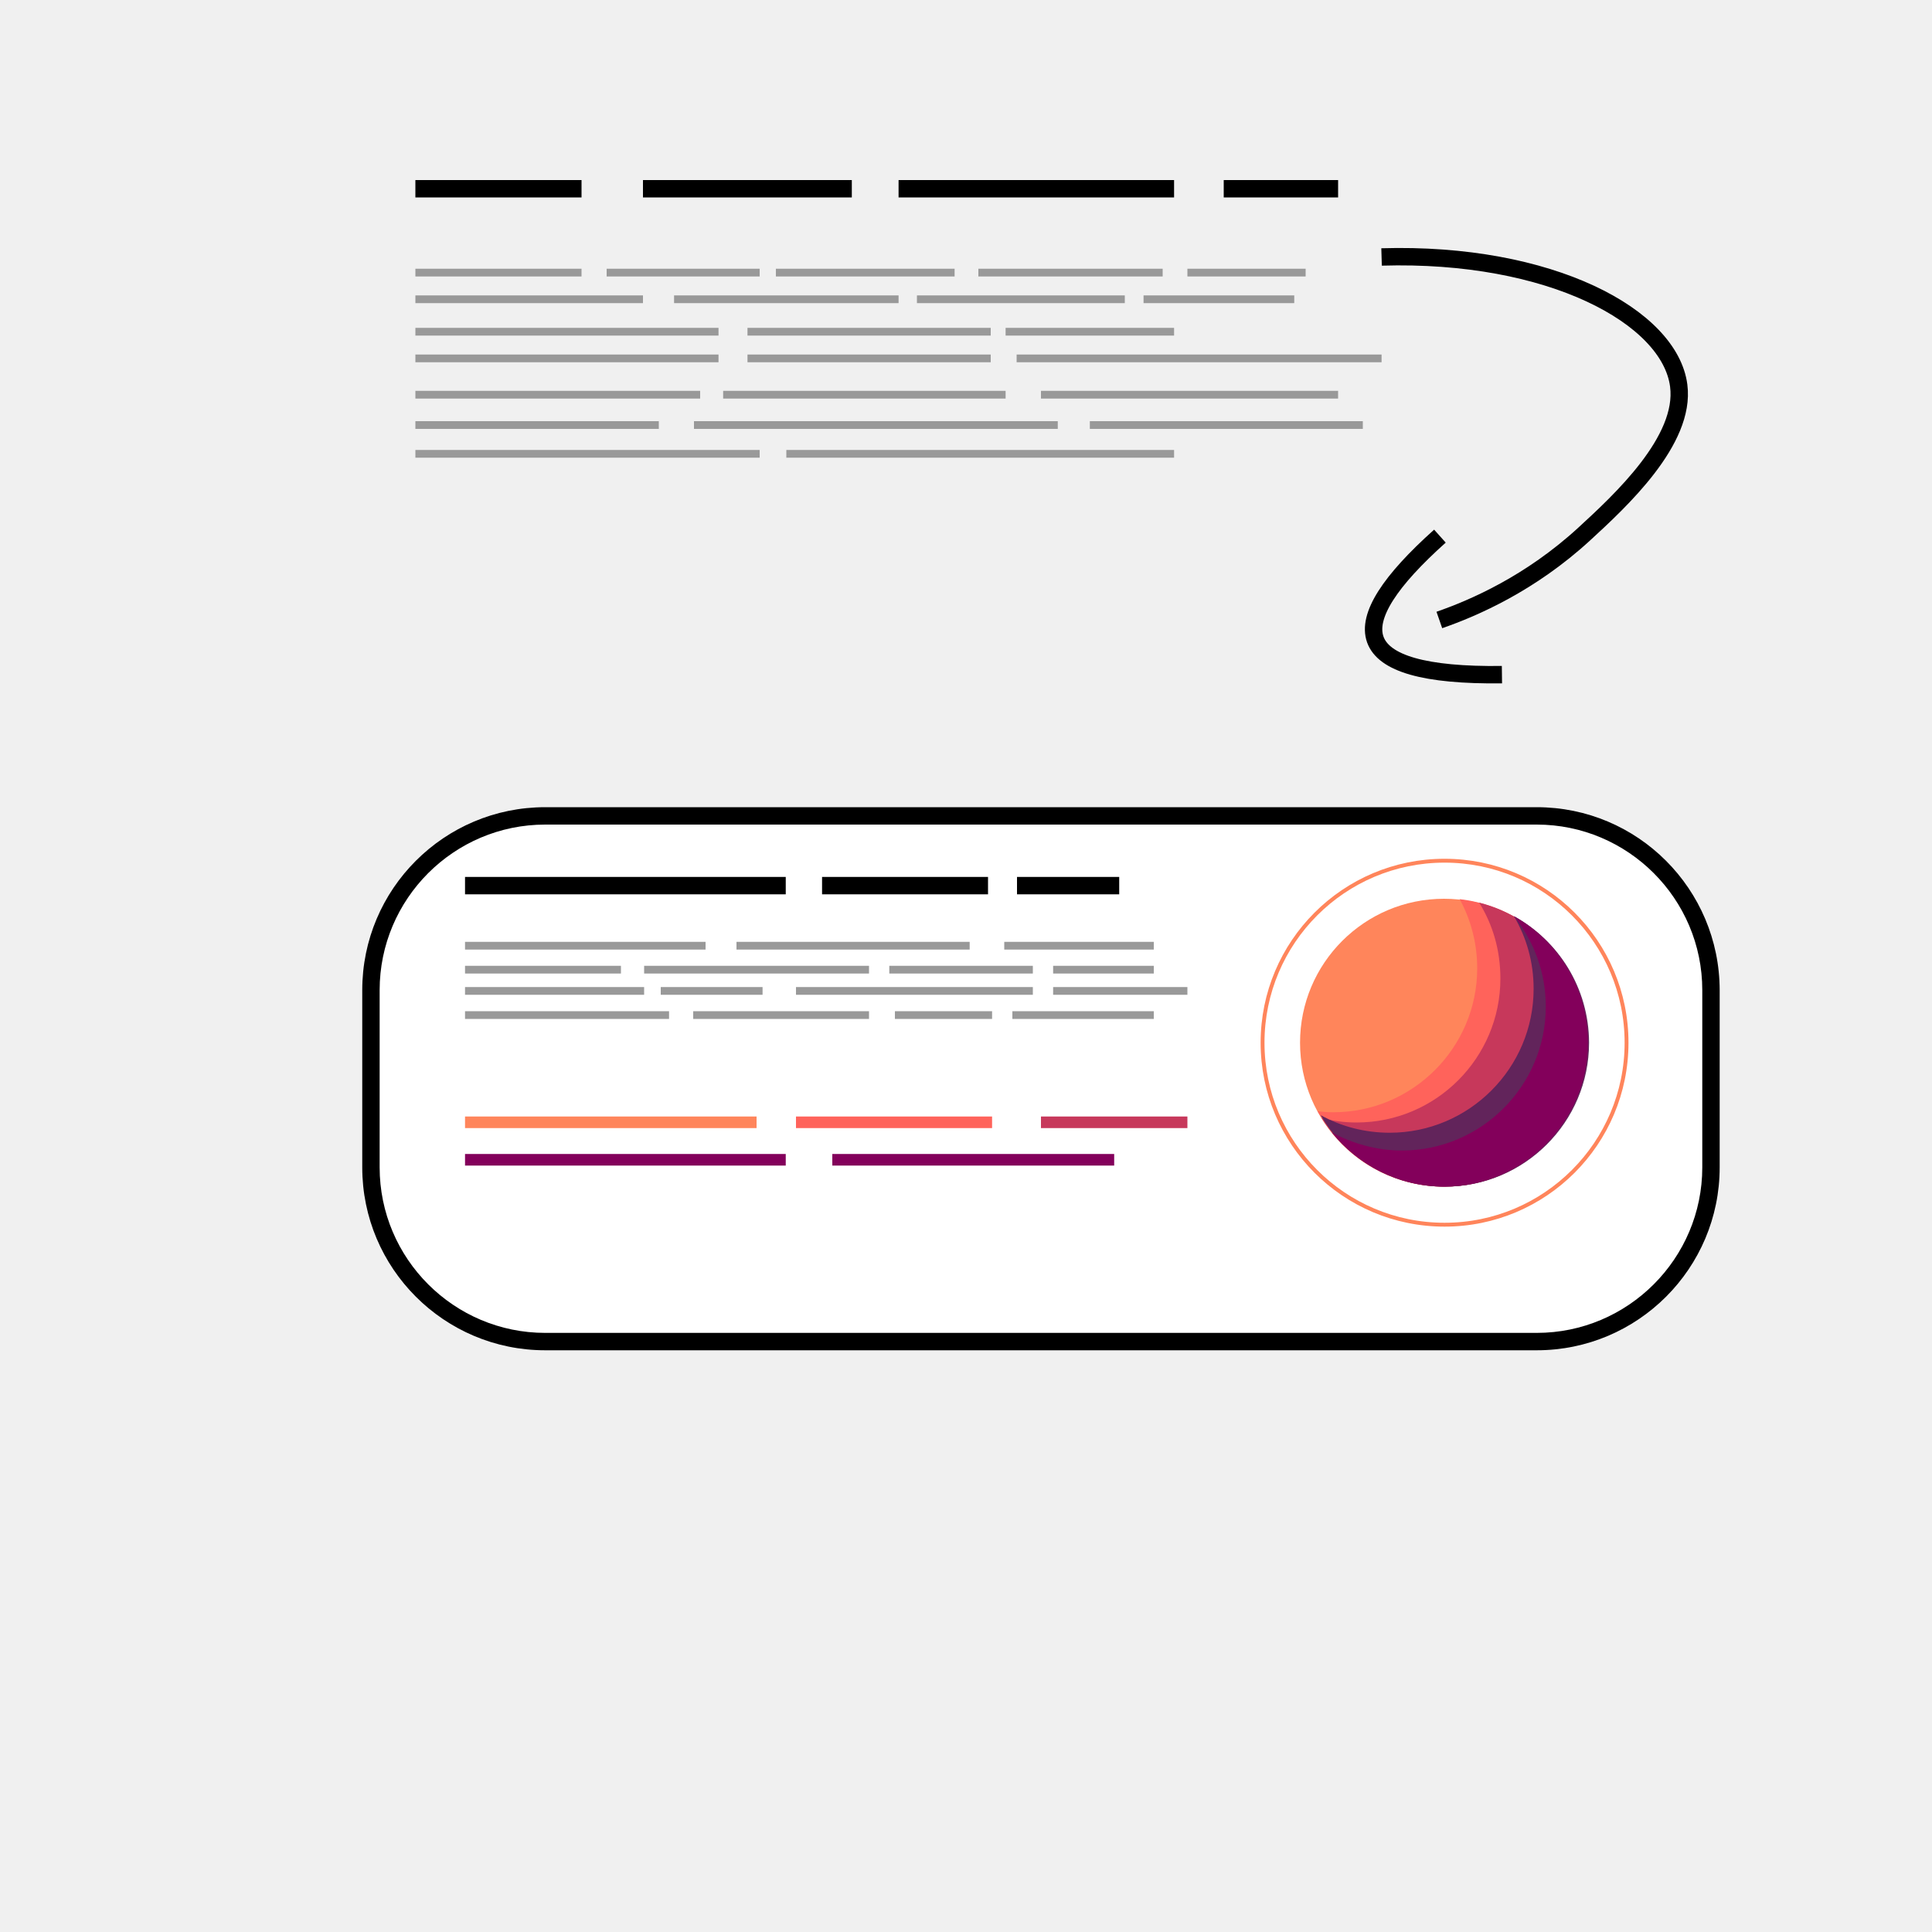
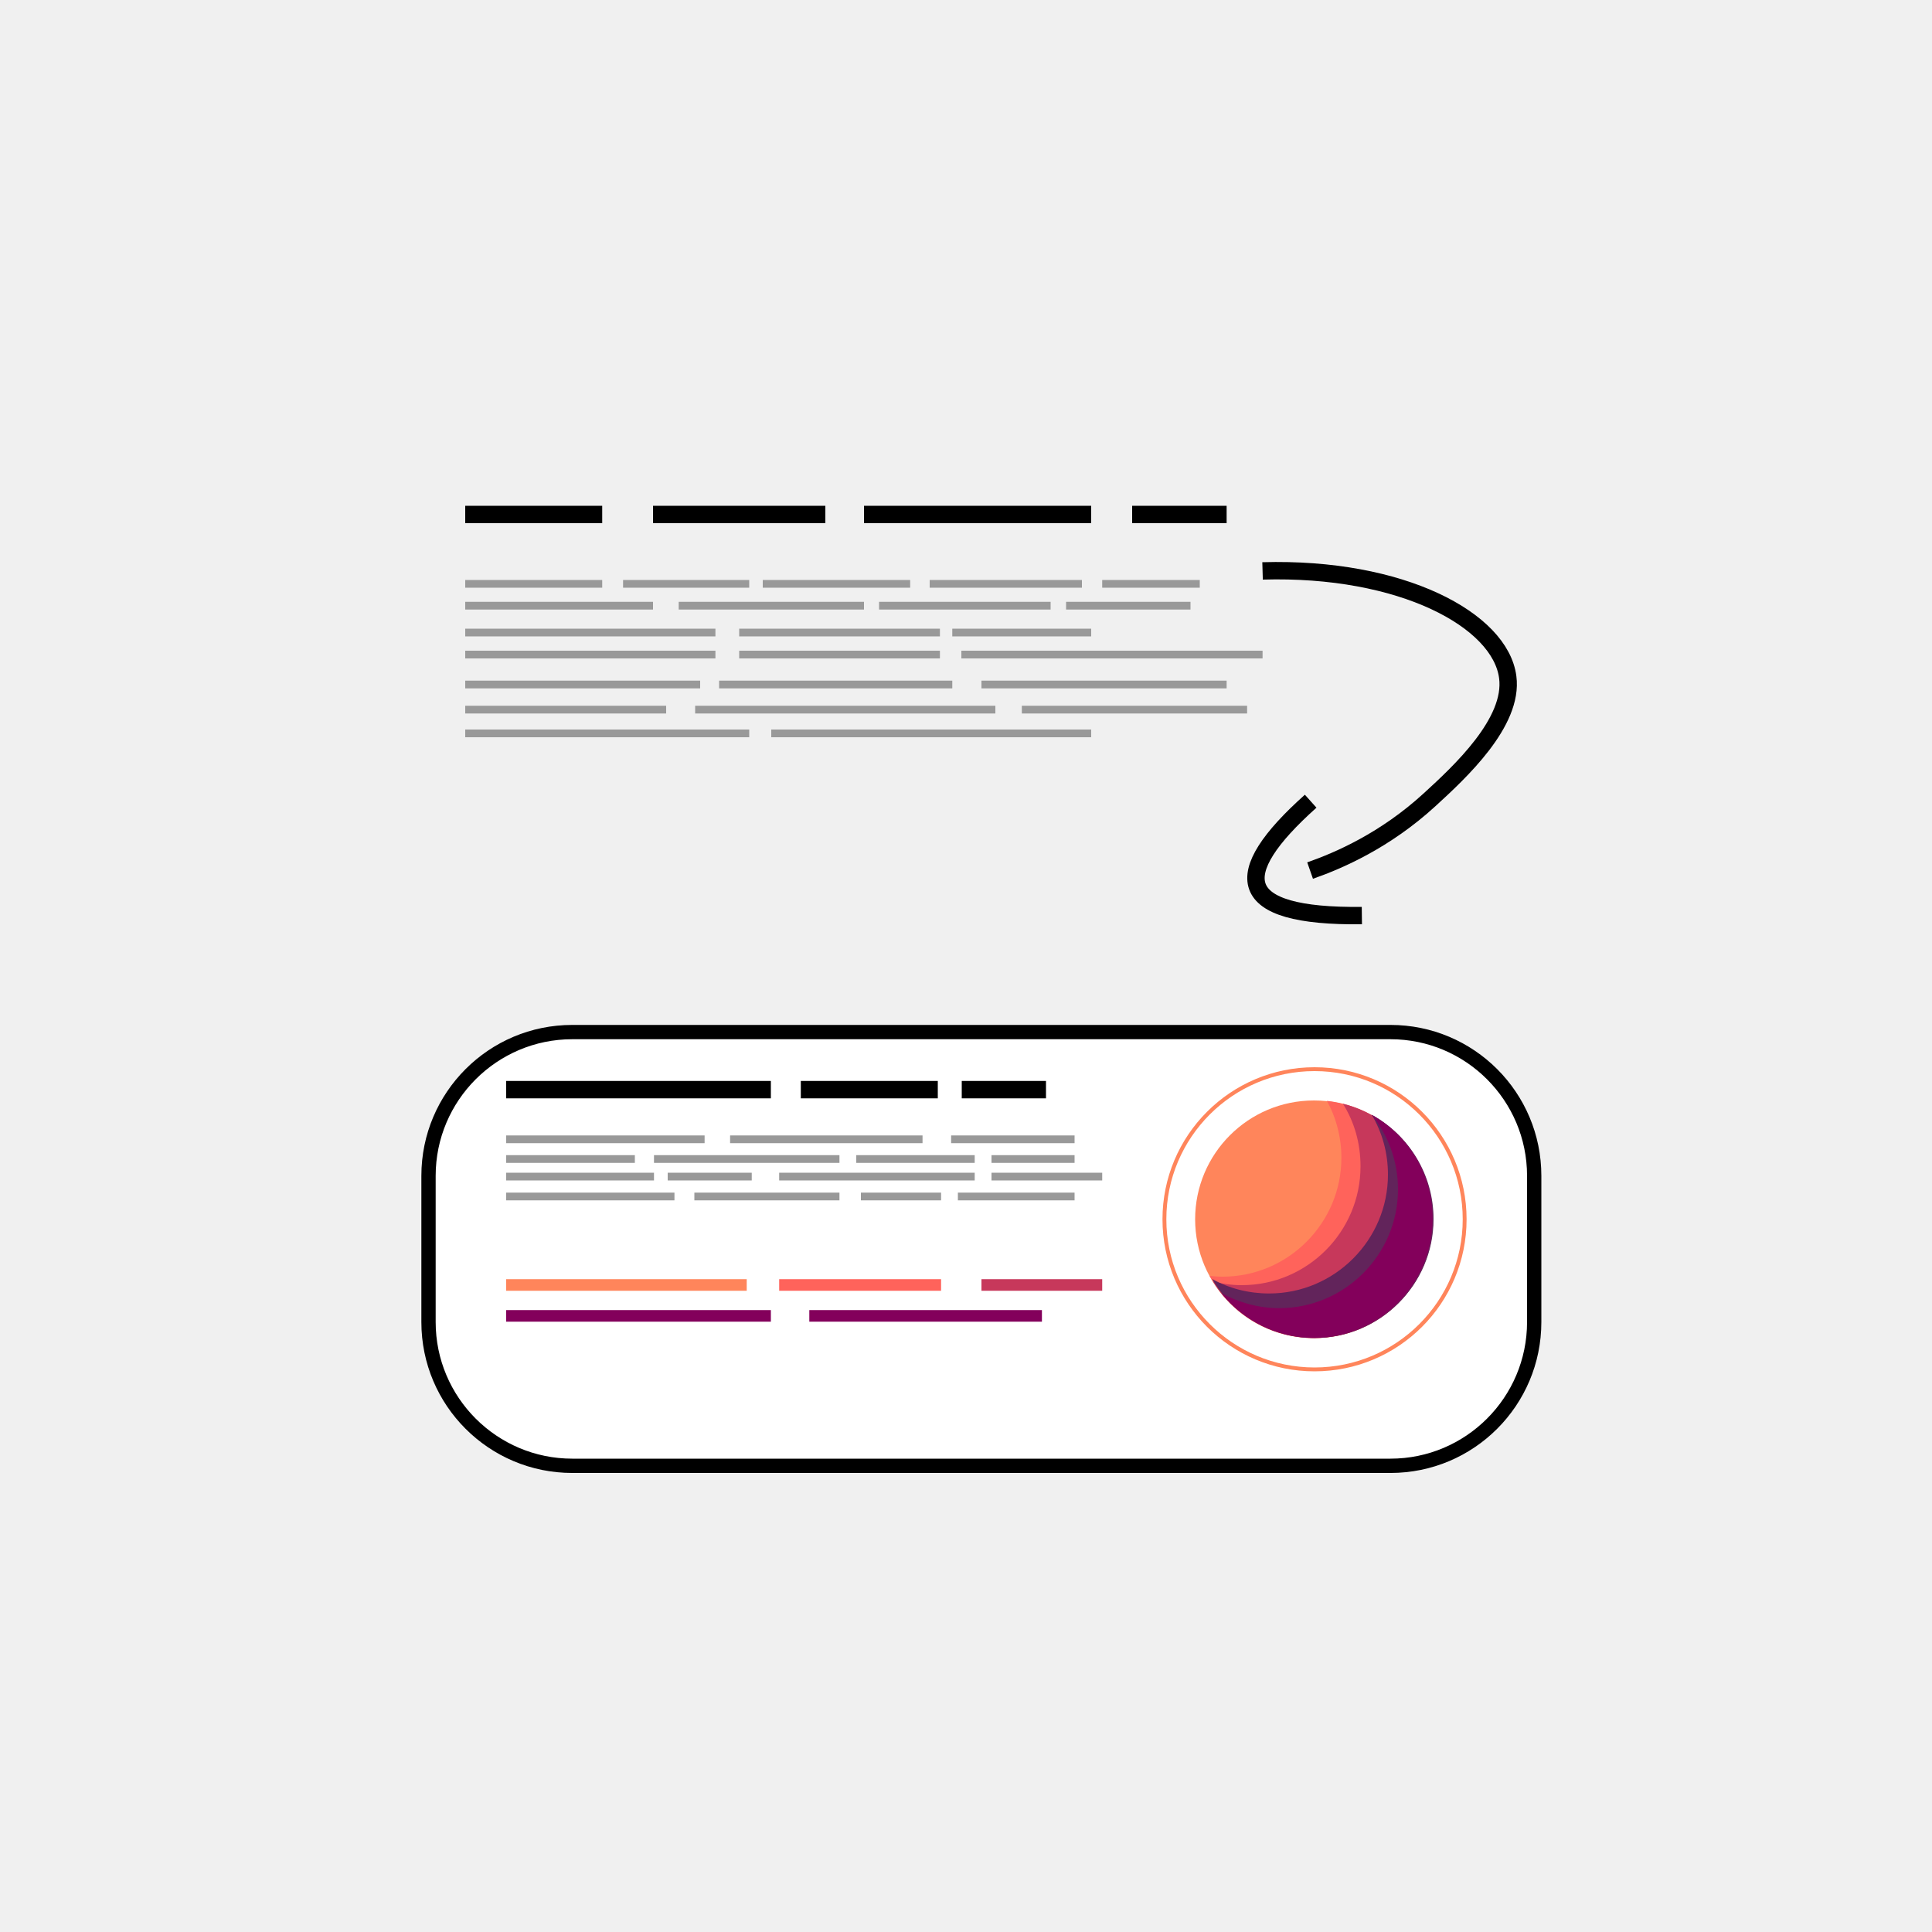
- <svg xmlns="http://www.w3.org/2000/svg" version="1.1" x="0px" y="0px" viewBox="0 0 1000 1000" style="enable-background:new 0 0 1000 1000;" xml:space="preserve">
+ <svg xmlns="http://www.w3.org/2000/svg" version="1.1" id="Layer_1" x="0px" y="0px" viewBox="0 0 1000 1000" style="enable-background:new 0 0 1000 1000;" xml:space="preserve">
  <style type="text/css">
	.st0{fill:#FFFFFF;}
	.st1{fill:#FF855B;}
	.st2{fill:#FF635B;}
	.st3{fill:#C7385B;}
	.st4{fill:#62245B;}
	.st5{fill:#83005B;}
	.st6{fill:none;stroke:#FF855B;stroke-width:2;stroke-miterlimit:10;}
- 	.st7{fill:#FFFFFF;stroke:#000000;stroke-width:9;stroke-miterlimit:10;}
- 	.st8{fill:#FFFFFF;stroke:#999999;stroke-width:4;stroke-miterlimit:10;}
- 	.st9{fill:#FF855B;stroke:#FF855B;stroke-width:6;stroke-miterlimit:10;}
- 	.st10{fill:#FF635B;stroke:#FF635B;stroke-width:6;stroke-miterlimit:10;}
- 	.st11{fill:#C7385B;stroke:#C7385B;stroke-width:6;stroke-miterlimit:10;}
- 	.st12{fill:#83005B;stroke:#83005B;stroke-width:6;stroke-miterlimit:10;}
+ 	.st7{fill:none;stroke:#000000;stroke-width:9;stroke-miterlimit:10;}
+ 	.st8{fill:none;stroke:#999999;stroke-width:4;stroke-miterlimit:10;}
+ 	.st9{fill:none;stroke:#FF855B;stroke-width:6;stroke-miterlimit:10;}
+ 	.st10{fill:none;stroke:#FF635B;stroke-width:6;stroke-miterlimit:10;}
+ 	.st11{fill:none;stroke:#C7385B;stroke-width:6;stroke-miterlimit:10;}
+ 	.st12{fill:none;stroke:#83005B;stroke-width:6;stroke-miterlimit:10;}
	.st13{fill:#FF635B;stroke:#62245B;stroke-width:10;stroke-miterlimit:10;}
	.st14{fill:#FFFFFF;stroke:#000000;stroke-width:3;stroke-miterlimit:10;}
- 	.st15{fill:none;stroke:#000000;stroke-width:9;stroke-miterlimit:10;}
</style>
-   <g id="Layer_2">
+   <g id="Layer_2_00000178913559598322726600000017769673936653118142_">
</g>
-   <g id="Layer_1">
+   <g id="Layer_1_00000038399091488147229460000003238643173333720483_">
    <g>
      <g>
-         <path class="st0" d="M282.2,694.3c-49.7,0-90.2-40.4-90.2-90.2v-91.7c0-49.7,40.4-90.2,90.2-90.2h513.2     c49.7,0,90.2,40.4,90.2,90.2v91.7c0,49.7-40.4,90.2-90.2,90.2H282.2z" />
-         <path d="M795.4,426.8c47.2,0,85.7,38.4,85.7,85.7v91.7c0,47.2-38.4,85.7-85.7,85.7H282.2c-47.2,0-85.7-38.4-85.7-85.7v-91.7     c0-47.2,38.4-85.7,85.7-85.7H795.4 M795.4,417.8H282.2c-52.3,0-94.7,42.4-94.7,94.7v91.7c0,52.3,42.4,94.7,94.7,94.7h513.2     c52.3,0,94.7-42.4,94.7-94.7v-91.7C890,460.2,847.7,417.8,795.4,417.8L795.4,417.8z" />
+         <path class="st0" d="M296.2,758.7c-41,0-74.4-33.3-74.4-74.4v-75.7c0-41,33.3-74.4,74.4-74.4h423.5c41,0,74.4,33.3,74.4,74.4     v75.7c0,41-33.3,74.4-74.4,74.4H296.2z" />
+         <path d="M719.7,537.9c39,0,70.7,31.7,70.7,70.7v75.7c0,39-31.7,70.7-70.7,70.7H296.2c-39,0-70.7-31.7-70.7-70.7v-75.7     c0-39,31.7-70.7,70.7-70.7H719.7 M719.7,530.5H296.2c-43.2,0-78.1,35-78.1,78.1v75.7c0,43.2,35,78.1,78.1,78.1h423.5     c43.2,0,78.1-35,78.1-78.1v-75.7C797.8,565.5,762.9,530.5,719.7,530.5L719.7,530.5z" />
      </g>
    </g>
    <g>
-       <circle class="st1" cx="747.4" cy="539.7" r="74.5" />
+       <circle class="st1" cx="680.1" cy="631.1" r="61.5" />
      <g>
-         <path class="st2" d="M755.5,465.4c5.8,10.5,9.1,22.9,9.1,35.8c0,41-33.4,74.5-74.5,74.5c-2.8,0-5.4-0.2-8.1-0.5     c12.7,23,37.1,38.6,65.4,38.6c41,0,74.5-33.4,74.5-74.5C822,501.1,792.8,469.6,755.5,465.4z" />
+         <path class="st2" d="M686.8,569.8c4.8,8.7,7.5,18.9,7.5,29.5c0,33.8-27.6,61.5-61.5,61.5c-2.3,0-4.5-0.2-6.7-0.4     c10.5,19,30.6,31.9,54,31.9c33.8,0,61.5-27.6,61.5-61.5C741.7,599.2,717.6,573.2,686.8,569.8z" />
      </g>
-       <path class="st3" d="M765.6,467.2c7.1,11.4,11,24.7,11,39.3c0,41-33.3,74.5-74.5,74.5c-6.2,0-12.2-0.8-18-2.3    c13.1,21.2,36.5,35.5,63.6,35.5c41,0,74.5-33.4,74.5-74.5C822,504.7,797.9,475.3,765.6,467.2z" />
-       <path class="st4" d="M783.6,474.2c6.5,11,10.2,23.8,10.2,37.6c0,41-33.4,74.5-74.5,74.5c-12.8,0-25.1-3.2-35.7-9.1    c12.8,22.2,37,37,64.4,37c41,0,74.5-33.4,74.5-74.5C822.4,511.3,806.6,486.8,783.6,474.2z" />
-       <path class="st5" d="M783.7,474.3c10.2,12.8,16.4,29,16.4,46.7c0,41-33.4,74.5-74.5,74.5c-13.1,0-25.5-3.6-36.3-9.4    c13.6,17,34.7,28.1,58.1,28.1c41,0,74.5-33.4,74.5-74.5C822,511.5,806.5,487,783.7,474.3z" />
+       <path class="st3" d="M695.1,571.3c5.9,9.4,9.1,20.4,9.1,32.4c0,33.8-27.5,61.5-61.5,61.5c-5.1,0-10.1-0.7-14.9-1.9    c10.8,17.5,30.1,29.3,52.5,29.3c33.8,0,61.5-27.6,61.5-61.5C741.7,602.2,721.8,577.9,695.1,571.3z" />
+       <path class="st4" d="M710,577c5.4,9.1,8.4,19.6,8.4,31c0,33.8-27.6,61.5-61.5,61.5c-10.6,0-20.7-2.6-29.5-7.5    c10.6,18.3,30.5,30.5,53.1,30.5c33.8,0,61.5-27.6,61.5-61.5C742,607.7,729,587.4,710,577z" />
+       <path class="st5" d="M710.1,577.1c8.4,10.6,13.5,23.9,13.5,38.5c0,33.8-27.6,61.5-61.5,61.5c-10.8,0-21-3-30-7.8    c11.2,14,28.6,23.2,47.9,23.2c33.8,0,61.5-27.6,61.5-61.5C741.7,607.8,728.9,587.6,710.1,577.1z" />
    </g>
-     <circle class="st6" cx="747.7" cy="539.7" r="94.2" />
-     <line class="st7" x1="240.7" y1="458.4" x2="406.7" y2="458.4" />
-     <line class="st8" x1="240.7" y1="489.5" x2="365.2" y2="489.5" />
-     <line class="st8" x1="381.2" y1="489.5" x2="501.9" y2="489.5" />
-     <line class="st8" x1="519.8" y1="489.5" x2="597.2" y2="489.5" />
-     <line class="st8" x1="240.7" y1="501.9" x2="321.4" y2="501.9" />
-     <line class="st8" x1="333.4" y1="501.9" x2="449.8" y2="501.9" />
-     <line class="st8" x1="460.3" y1="501.9" x2="534.6" y2="501.9" />
-     <line class="st8" x1="545.1" y1="501.9" x2="597.2" y2="501.9" />
-     <line class="st8" x1="240.7" y1="512.9" x2="333.4" y2="512.9" />
-     <line class="st8" x1="342" y1="512.9" x2="394.7" y2="512.9" />
-     <line class="st8" x1="412" y1="512.9" x2="534.6" y2="512.9" />
-     <line class="st8" x1="545.1" y1="512.9" x2="614.6" y2="512.9" />
-     <line class="st8" x1="240.7" y1="525.4" x2="346.3" y2="525.4" />
-     <line class="st8" x1="358.8" y1="525.4" x2="449.8" y2="525.4" />
-     <line class="st8" x1="463.2" y1="525.4" x2="513.5" y2="525.4" />
-     <line class="st8" x1="524" y1="525.4" x2="597.2" y2="525.4" />
-     <line class="st7" x1="425.5" y1="458.4" x2="511.4" y2="458.4" />
-     <line class="st7" x1="526.4" y1="458.4" x2="579.3" y2="458.4" />
-     <line class="st9" x1="240.7" y1="580.9" x2="391.6" y2="580.9" />
-     <line class="st10" x1="412" y1="580.9" x2="513.5" y2="580.9" />
-     <line class="st11" x1="538.8" y1="580.9" x2="614.6" y2="580.9" />
-     <line class="st12" x1="240.7" y1="600.3" x2="406.7" y2="600.3" />
-     <line class="st12" x1="430.8" y1="600.3" x2="576.7" y2="600.3" />
-     <path class="st13" d="M497.5,665.4" />
-     <path class="st13" d="M373.4,665.4" />
-     <path class="st14" d="M292.4,414.3" />
-     <line class="st15" x1="215" y1="97.7" x2="301" y2="97.7" />
-     <line class="st15" x1="332.8" y1="97.7" x2="440.9" y2="97.7" />
-     <line class="st15" x1="465.1" y1="97.7" x2="607.7" y2="97.7" />
-     <line class="st15" x1="633.4" y1="97.7" x2="692.6" y2="97.7" />
-     <line class="st8" x1="215" y1="141.1" x2="301" y2="141.1" />
-     <line class="st8" x1="314" y1="141.1" x2="393.2" y2="141.1" />
-     <line class="st8" x1="401.6" y1="141.1" x2="494.1" y2="141.1" />
-     <line class="st8" x1="506.4" y1="141.1" x2="601.8" y2="141.1" />
-     <line class="st8" x1="614.6" y1="141.1" x2="675.8" y2="141.1" />
-     <line class="st8" x1="215" y1="154.9" x2="332.8" y2="154.9" />
-     <line class="st8" x1="348.9" y1="154.9" x2="465.1" y2="154.9" />
-     <line class="st8" x1="474.6" y1="154.9" x2="582.2" y2="154.9" />
-     <line class="st8" x1="591.9" y1="154.9" x2="669.9" y2="154.9" />
-     <line class="st8" x1="215" y1="171.7" x2="371.9" y2="171.7" />
-     <line class="st8" x1="386.9" y1="171.7" x2="512.8" y2="171.7" />
-     <line class="st8" x1="520.5" y1="171.7" x2="607.7" y2="171.7" />
-     <line class="st8" x1="215" y1="185.5" x2="371.9" y2="185.5" />
-     <line class="st8" x1="386.9" y1="185.5" x2="512.8" y2="185.5" />
-     <line class="st8" x1="526.2" y1="185.5" x2="715.1" y2="185.5" />
-     <line class="st8" x1="215" y1="204.3" x2="362.4" y2="204.3" />
-     <line class="st8" x1="374.3" y1="204.3" x2="520.5" y2="204.3" />
-     <line class="st8" x1="538.8" y1="204.3" x2="692.6" y2="204.3" />
-     <line class="st8" x1="215" y1="220" x2="341" y2="220" />
-     <line class="st8" x1="359.2" y1="220" x2="547.5" y2="220" />
-     <line class="st8" x1="564.1" y1="220" x2="705.4" y2="220" />
-     <line class="st8" x1="215" y1="234.9" x2="393.2" y2="234.9" />
-     <line class="st8" x1="407" y1="234.9" x2="607.7" y2="234.9" />
-     <path class="st15" d="M715.1,133c87.4-2.6,149.2,30.9,153.8,66.6c3.7,28.4-30.3,59.7-48.9,76.8c-27.9,25.6-56.9,38.2-75,44.5" />
-     <path class="st15" d="M745.3,277.5c-51.5,46.1-48.4,72.7,32.1,71.7" />
+     <circle class="st6" cx="680.4" cy="631.1" r="77.7" />
+     <line class="st7" x1="262" y1="564" x2="399" y2="564" />
+     <line class="st8" x1="262" y1="589.7" x2="364.7" y2="589.7" />
+     <line class="st8" x1="377.9" y1="589.7" x2="477.5" y2="589.7" />
+     <line class="st8" x1="492.3" y1="589.7" x2="556.2" y2="589.7" />
+     <line class="st8" x1="262" y1="599.9" x2="328.6" y2="599.9" />
+     <line class="st8" x1="338.5" y1="599.9" x2="434.5" y2="599.9" />
+     <line class="st8" x1="443.2" y1="599.9" x2="504.5" y2="599.9" />
+     <line class="st8" x1="513.2" y1="599.9" x2="556.2" y2="599.9" />
+     <line class="st8" x1="262" y1="609" x2="338.5" y2="609" />
+     <line class="st8" x1="345.6" y1="609" x2="389.1" y2="609" />
+     <line class="st8" x1="403.3" y1="609" x2="504.5" y2="609" />
+     <line class="st8" x1="513.2" y1="609" x2="570.5" y2="609" />
+     <line class="st8" x1="262" y1="619.3" x2="349.1" y2="619.3" />
+     <line class="st8" x1="359.4" y1="619.3" x2="434.5" y2="619.3" />
+     <line class="st8" x1="445.6" y1="619.3" x2="487.1" y2="619.3" />
+     <line class="st8" x1="495.8" y1="619.3" x2="556.2" y2="619.3" />
+     <line class="st7" x1="414.5" y1="564" x2="485.4" y2="564" />
+     <line class="st7" x1="497.8" y1="564" x2="541.4" y2="564" />
+     <line class="st9" x1="262" y1="665.1" x2="386.5" y2="665.1" />
+     <line class="st10" x1="403.3" y1="665.1" x2="487.1" y2="665.1" />
+     <line class="st11" x1="508" y1="665.1" x2="570.5" y2="665.1" />
+     <line class="st12" x1="262" y1="681.1" x2="399" y2="681.1" />
+     <line class="st12" x1="418.9" y1="681.1" x2="539.3" y2="681.1" />
+     <path class="st13" d="M473.9,734.8" />
+     <path class="st13" d="M371.5,734.8" />
+     <path class="st14" d="M304.6,527.6" />
+     <line class="st7" x1="240.8" y1="266.3" x2="311.7" y2="266.3" />
+     <line class="st7" x1="338" y1="266.3" x2="427.2" y2="266.3" />
+     <line class="st7" x1="447.2" y1="266.3" x2="564.8" y2="266.3" />
+     <line class="st7" x1="586" y1="266.3" x2="634.9" y2="266.3" />
+     <line class="st8" x1="240.8" y1="302.2" x2="311.7" y2="302.2" />
+     <line class="st8" x1="322.5" y1="302.2" x2="387.8" y2="302.2" />
+     <line class="st8" x1="394.8" y1="302.2" x2="471.1" y2="302.2" />
+     <line class="st8" x1="481.2" y1="302.2" x2="560" y2="302.2" />
+     <line class="st8" x1="570.5" y1="302.2" x2="621" y2="302.2" />
+     <line class="st8" x1="240.8" y1="313.5" x2="338" y2="313.5" />
+     <line class="st8" x1="351.3" y1="313.5" x2="447.2" y2="313.5" />
+     <line class="st8" x1="455" y1="313.5" x2="543.8" y2="313.5" />
+     <line class="st8" x1="551.8" y1="313.5" x2="616.2" y2="313.5" />
+     <line class="st8" x1="240.8" y1="327.4" x2="370.3" y2="327.4" />
+     <line class="st8" x1="382.6" y1="327.4" x2="486.5" y2="327.4" />
+     <line class="st8" x1="492.9" y1="327.4" x2="564.8" y2="327.4" />
+     <line class="st8" x1="240.8" y1="338.8" x2="370.3" y2="338.8" />
+     <line class="st8" x1="382.6" y1="338.8" x2="486.5" y2="338.8" />
+     <line class="st8" x1="497.6" y1="338.8" x2="653.5" y2="338.8" />
+     <line class="st8" x1="240.8" y1="354.3" x2="362.4" y2="354.3" />
+     <line class="st8" x1="372.2" y1="354.3" x2="492.9" y2="354.3" />
+     <line class="st8" x1="508" y1="354.3" x2="634.9" y2="354.3" />
+     <line class="st8" x1="240.8" y1="367.3" x2="344.8" y2="367.3" />
+     <line class="st8" x1="359.8" y1="367.3" x2="515.2" y2="367.3" />
+     <line class="st8" x1="528.9" y1="367.3" x2="645.5" y2="367.3" />
+     <line class="st8" x1="240.8" y1="379.6" x2="387.8" y2="379.6" />
+     <line class="st8" x1="399.2" y1="379.6" x2="564.8" y2="379.6" />
+     <path class="st7" d="M653.5,295.5c72.1-2.1,123.1,25.5,126.9,55c3.1,23.4-25,49.3-40.4,63.4c-23,21.1-47,31.5-61.9,36.7" />
+     <path class="st7" d="M678.4,414.7c-42.5,38-39.9,60,26.5,59.2" />
  </g>
</svg>
